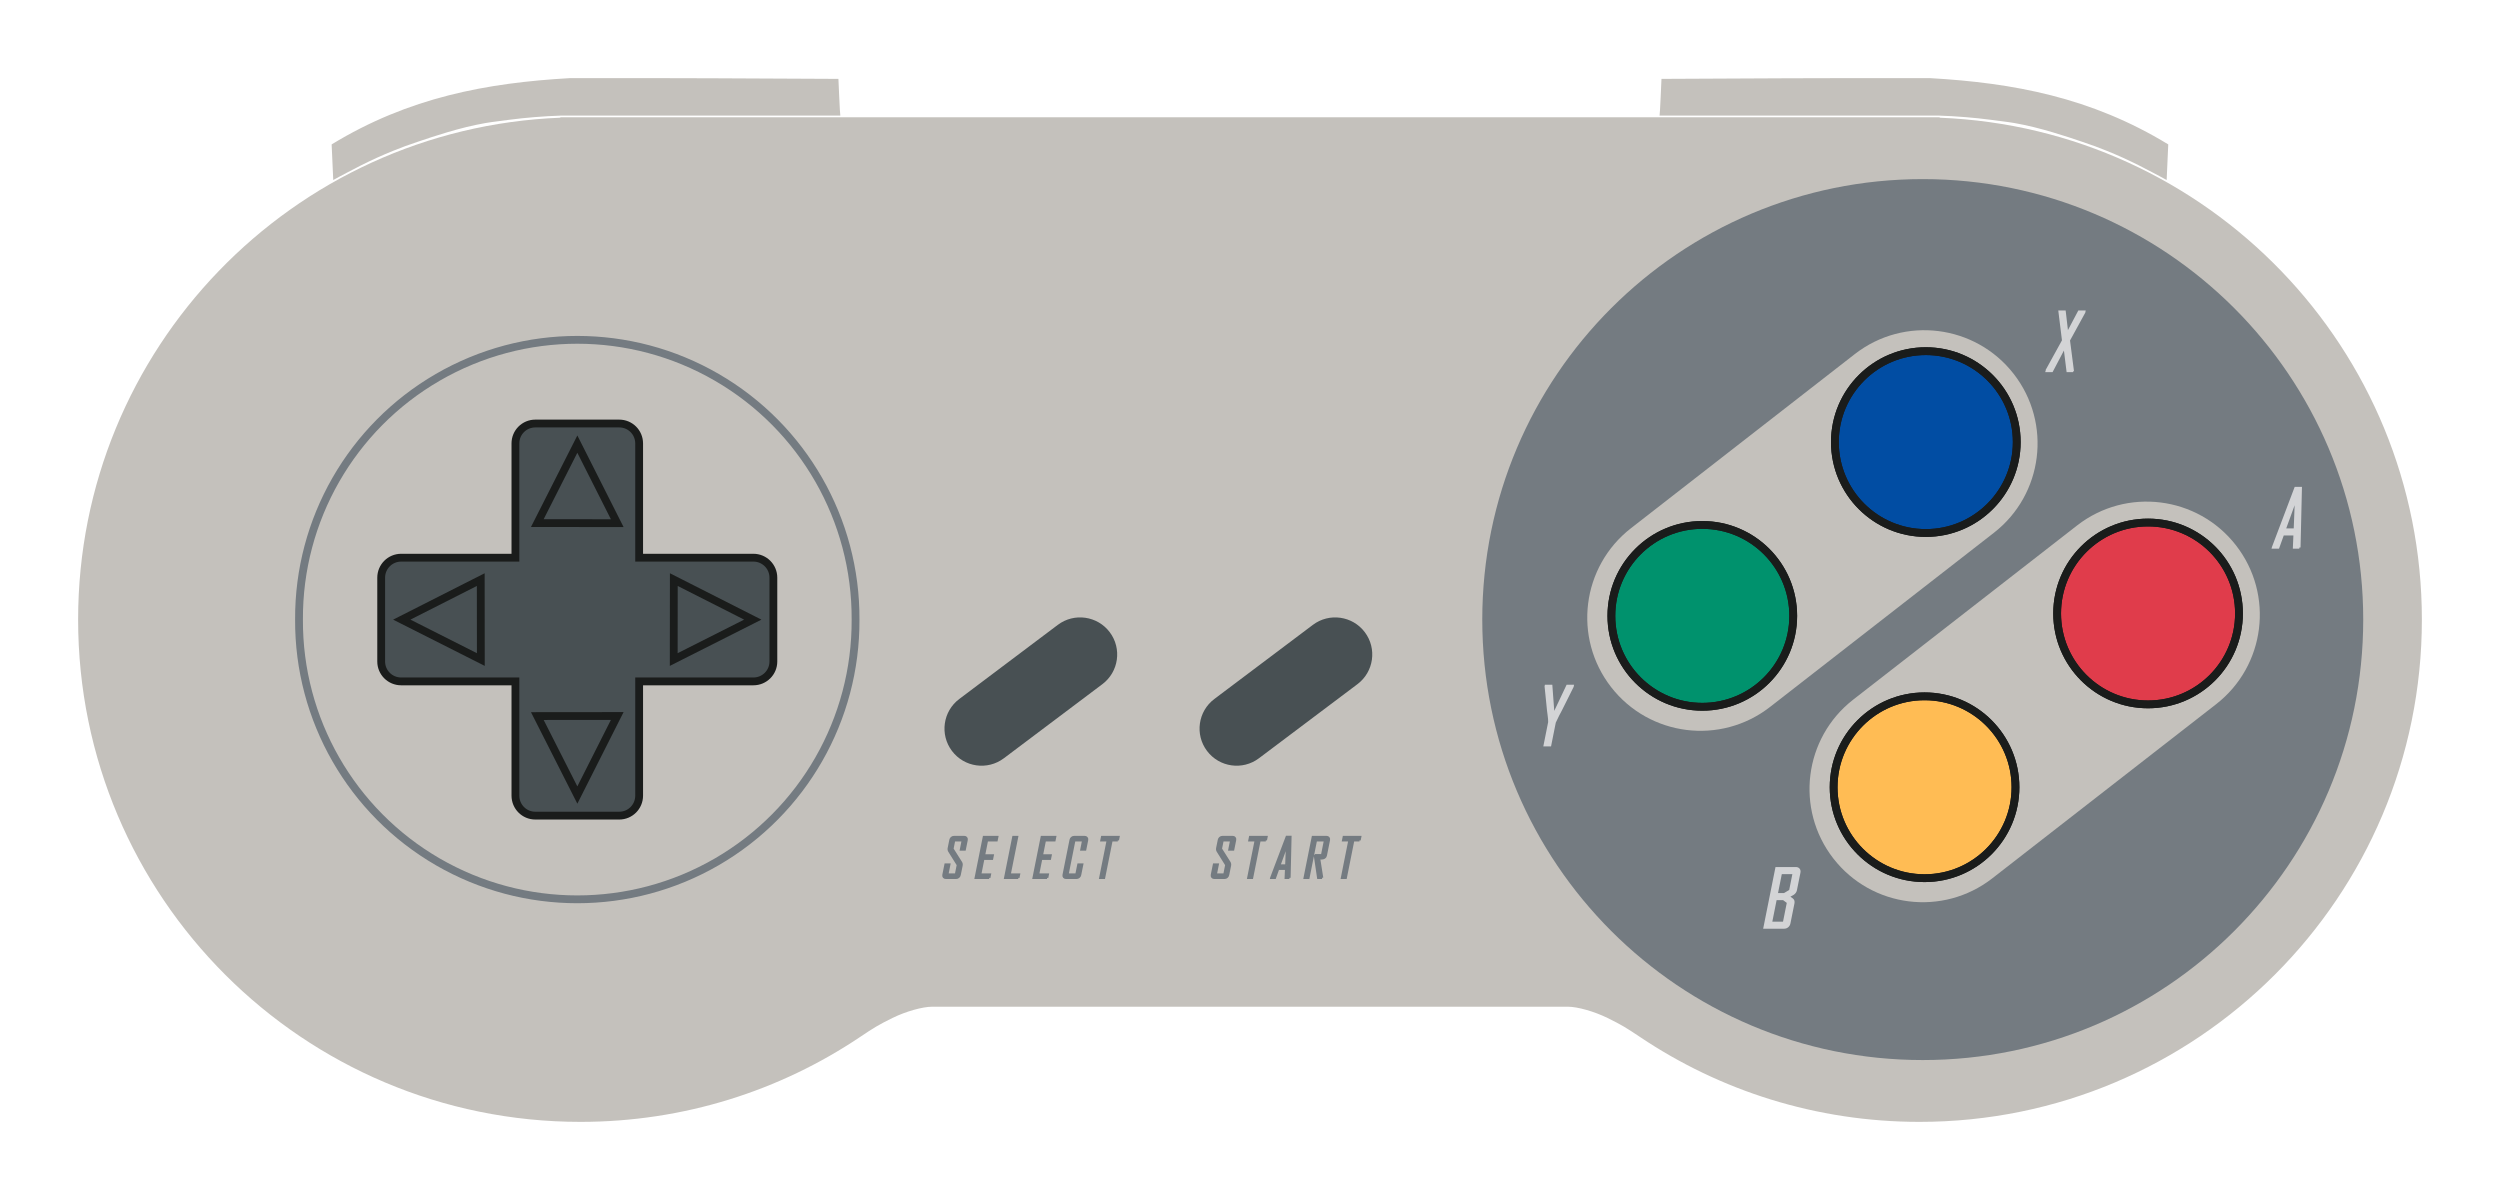
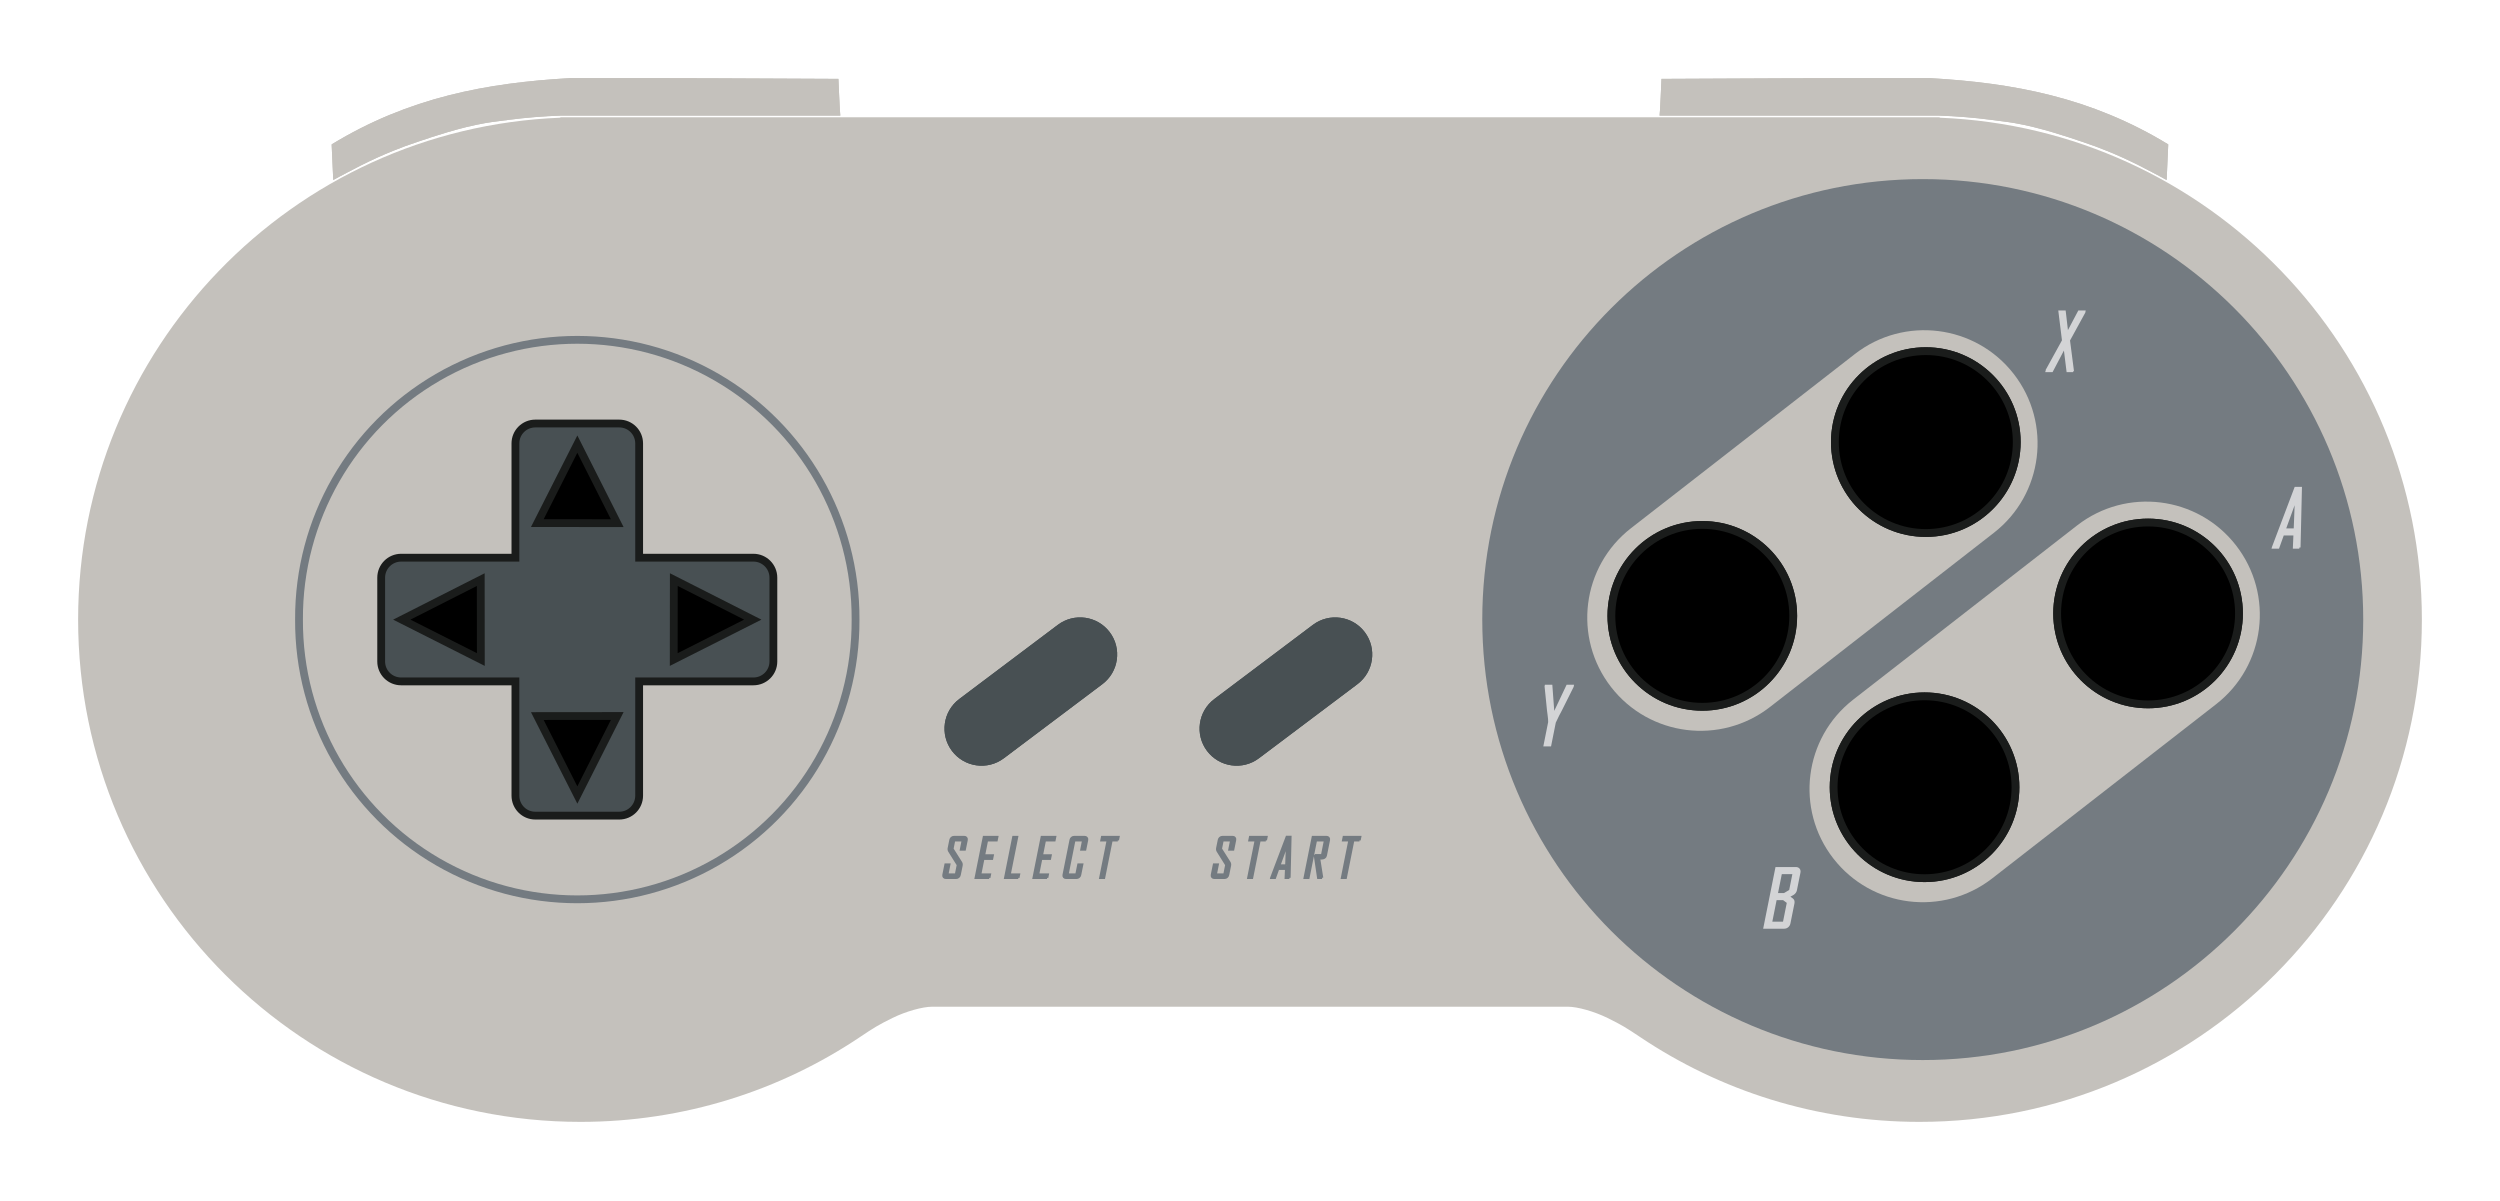
<svg xmlns="http://www.w3.org/2000/svg" width="320" height="153.6" version="1.0">
  <path style="fill:#c4c1bc;fill-opacity:1;stroke-width:0" d="m 71.723,15.008 0,0.058 C 37.405,16.416 10,44.659 10,79.309 c 0,35.511 28.79,64.291 64.301,64.291 13.237,0 25.545,-3.997 35.77,-10.854 1.801,-1.208 2.371,-1.561 4.158,-2.442 1.73,-0.853 3.879,-1.444 5.088,-1.444 l 40.083,0 1.202,0 40.092,0 c 1.209,0 3.348,0.591 5.078,1.444 1.787,0.881 2.366,1.234 4.167,2.442 10.225,6.857 22.524,10.854 35.76,10.854 35.511,0 64.301,-28.78 64.301,-64.291 0,-34.649 -27.405,-62.892 -61.723,-64.243 l 0,-0.058 -2.578,0 -85.098,0 -1.202,0 -85.098,0 -2.578,0 z" />
  <path style="fill:#747b81;fill-opacity:1;stroke-width:0" d="m 302.493,79.306 a 56.381,56.381 0 1 1 -112.762,0 56.381,56.381 0 1 1 112.762,0 z" />
  <path style="fill-opacity:0;stroke:#747b81;stroke-width:1" d="m 109.511,79.306 a 35.619,35.619 0 1 1 -71.237,0 35.619,35.619 0 1 1 71.237,0 z" />
  <path style="fill:#485053;fill-opacity:1;stroke:#1a1c1b;stroke-width:1" d="m 68.523,54.211 c -1.414,0 -2.549,1.135 -2.549,2.549 l 0,14.624 -14.624,0 c -1.414,0 -2.558,1.144 -2.558,2.558 l 0,10.728 c 0,1.414 1.144,2.549 2.558,2.549 l 14.624,0 0,14.624 c 0,1.414 1.135,2.558 2.549,2.558 l 10.738,0 c 1.414,0 2.549,-1.144 2.549,-2.558 l 0,-14.624 14.624,0 c 1.414,0 2.558,-1.135 2.558,-2.549 l 0,-10.728 c 0,-1.414 -1.144,-2.558 -2.558,-2.558 l -14.624,0 0,-14.624 c 0,-1.414 -1.135,-2.549 -2.549,-2.549 l -10.738,0 z" />
-   <g style="fill:#ff0000;fill-opacity:0;stroke:#1a1c1b;stroke-width:1">
+   <g class="straight-button" style="stroke:#1a1c1b;stroke-width:1">
    <path id="button-du" d="m 79.008,66.965 -10.231,-0.01 5.123,-10.108 z" />
    <path id="button-dd" d="m 79.008,91.647 -10.231,0.01 5.123,10.108 z" />
    <path id="button-dr" d="m 86.238,84.421 0.01,-10.231 10.108,5.123 z" />
    <path id="button-dl" d="m 61.546,84.421 -0.01,-10.231 -10.108,5.123 z" />
  </g>
  <g style="fill:#c4c1bc;fill-opacity:1;stroke-width:0" transform="matrix(0.7892856,-0.6140262,0.6140267,0.7892853,0,0)">
    <rect x="108.765" y="181.552" width="65.289" height="28.986" ry="14.493" />
    <rect x="117.748" y="216.336" width="65.289" height="28.986" ry="14.493" />
  </g>
  <g style="stroke:#1a1c1b;stroke-width:1">
    <circle style="fill:#014da3" cx="246.505" cy="56.586" r="11.638" />
-     <circle class="anti" id="button-tr" fill-opacity="0" style="fill:#010101" cx="246.505" cy="56.586" r="11.638" />
+     <circle id="button-tr" class="reverse-button" cx="246.505" cy="56.586" r="11.638" />
    <circle style="fill:#00926d" cx="217.895" cy="78.83" r="11.638" />
-     <circle class="anti" id="button-sq" fill-opacity="0" style="fill:#010101" cx="217.895" cy="78.83" r="11.638" />
+     <circle id="button-sq" class="reverse-button" cx="217.895" cy="78.83" r="11.638" />
    <circle style="fill:#e03c4b" cx="274.952" cy="78.522" r="11.638" />
-     <circle class="anti" id="button-ci" fill-opacity="0" style="fill:#010101" cx="274.952" cy="78.522" r="11.638" />
+     <circle id="button-ci" class="reverse-button" cx="274.952" cy="78.522" r="11.638" />
    <circle style="fill:#ffbc54" cx="246.343" cy="100.768" r="11.638" />
-     <circle class="anti" id="button-cr" fill-opacity="0" style="fill:#010101" cx="246.343" cy="100.768" r="11.638" />
+     <circle id="button-cr" class="reverse-button" cx="246.343" cy="100.768" r="11.638" />
  </g>
  <g style="fill:#485053;stroke-width:0">
    <rect x="39.592" y="145.312" width="25.277" height="9.495" ry="4.748" transform="matrix(0.7991374,-0.6011484,0.6011488,0.7991371,0,0)" />
-     <rect id="button-se" fill-opacity="0" style="fill:#ff0000" x="39.592" y="145.312" width="25.277" height="9.495" ry="4.748" transform="matrix(0.7991374,-0.6011484,0.6011488,0.7991371,0,0)" />
+     <rect id="button-se" class="straight-button" x="39.592" y="145.312" width="25.277" height="9.495" ry="4.748" transform="matrix(0.7991374,-0.6011484,0.6011488,0.7991371,0,0)" />
    <rect x="65.683" y="164.939" width="25.277" height="9.495" ry="4.748" transform="matrix(0.7991374,-0.6011484,0.6011488,0.7991371,0,0)" />
-     <rect id="button-st" fill-opacity="0" style="fill:#ff0000" x="65.683" y="164.939" width="25.277" height="9.495" ry="4.748" transform="matrix(0.7991374,-0.6011484,0.6011488,0.7991371,0,0)" />
+     <rect id="button-st" class="straight-button" x="65.683" y="164.939" width="25.277" height="9.495" ry="4.748" transform="matrix(0.7991374,-0.6011484,0.6011488,0.7991371,0,0)" />
  </g>
  <g style="fill:#747b81;fill-opacity:1;stroke:#747b81;stroke-width:0.31">
    <path d="m 122.823,111.989 c -0.022,0.109 -0.074,0.198 -0.157,0.267 -0.08,0.069 -0.174,0.103 -0.283,0.103 l -1.313,0 c -0.109,0 -0.192,-0.034 -0.25,-0.103 -0.056,-0.069 -0.072,-0.158 -0.05,-0.267 l 0.267,-1.323 0.463,0 -0.257,1.283 1.126,0 0.247,-1.243 -1.089,-1.739 c -0.078,-0.12 -0.102,-0.252 -0.073,-0.396 l 0.213,-1.056 c 0.022,-0.109 0.074,-0.198 0.157,-0.267 0.084,-0.069 0.181,-0.103 0.29,-0.103 l 1.313,0 c 0.109,0 0.19,0.034 0.243,0.103 0.056,0.069 0.072,0.158 0.05,0.267 l -0.243,1.213 -0.463,0 0.233,-1.173 -1.126,0 -0.22,1.099 1.099,1.739 c 0.073,0.115 0.096,0.245 0.067,0.39 l -0.243,1.206" />
    <path d="m 126.614,112.359 -1.712,0 1.043,-5.214 1.692,0 -0.083,0.41 -1.229,0 -0.386,1.946 1.119,0 -0.083,0.416 -1.119,0 -0.406,2.032 1.249,0 -0.083,0.41" />
    <path d="m 130.338,112.359 -1.666,0 1.043,-5.214 0.463,0 -0.959,4.804 1.203,0 -0.083,0.41" />
    <path d="m 134.023,112.359 -1.712,0 1.043,-5.214 1.692,0 -0.083,0.41 -1.229,0 -0.386,1.946 1.119,0 -0.083,0.416 -1.119,0 -0.406,2.032 1.249,0 -0.083,0.41" />
    <path d="m 138.244,111.989 c -0.022,0.109 -0.075,0.198 -0.16,0.267 -0.084,0.069 -0.181,0.103 -0.29,0.103 l -1.343,0 c -0.109,0 -0.191,-0.034 -0.247,-0.103 -0.056,-0.069 -0.072,-0.158 -0.05,-0.267 l 0.896,-4.474 c 0.022,-0.109 0.074,-0.198 0.157,-0.267 0.082,-0.069 0.178,-0.103 0.286,-0.103 l 1.343,0 c 0.109,0 0.192,0.034 0.25,0.103 0.058,0.069 0.075,0.158 0.053,0.267 l -0.243,1.213 -0.466,0 0.233,-1.173 -1.159,0 -0.876,4.394 1.159,0 0.257,-1.283 0.466,0 -0.267,1.323" />
    <path d="m 143.074,107.555 -0.806,0 -0.959,4.804 -0.463,0 0.959,-4.804 -0.813,0 0.083,-0.41 2.082,0 -0.083,0.41" />
    <path d="m 157.184,111.989 c -0.022,0.109 -0.074,0.198 -0.157,0.267 -0.08,0.069 -0.174,0.103 -0.283,0.103 l -1.313,0 c -0.109,0 -0.192,-0.034 -0.25,-0.103 -0.056,-0.069 -0.072,-0.158 -0.05,-0.267 l 0.267,-1.323 0.463,0 -0.257,1.283 1.126,0 0.247,-1.243 -1.089,-1.739 c -0.078,-0.12 -0.102,-0.252 -0.073,-0.396 l 0.213,-1.056 c 0.022,-0.109 0.074,-0.198 0.157,-0.267 0.084,-0.069 0.181,-0.103 0.29,-0.103 l 1.313,0 c 0.109,0 0.19,0.034 0.243,0.103 0.056,0.069 0.072,0.158 0.05,0.267 l -0.243,1.213 -0.463,0 0.233,-1.173 -1.126,0 -0.22,1.099 1.099,1.739 c 0.073,0.115 0.096,0.245 0.067,0.39 l -0.243,1.206" />
    <path d="m 162.018,107.555 -0.806,0 -0.959,4.804 -0.463,0 0.959,-4.804 -0.813,0 0.083,-0.41 2.082,0 -0.083,0.41" />
    <path d="m 165.043,112.359 -0.46,0 0.05,-1.159 -1.036,0 -0.416,1.159 -0.446,0 0.003,-0.013 1.972,-5.214 0.456,0 -0.123,5.227 m -0.39,-1.569 0.11,-2.825 -1.026,2.825 0.916,0" />
    <path d="m 169.224,112.359 -0.486,0 -0.41,-2.792 0.08,-0.093 0.826,0 0.383,-1.919 -1.189,0 -0.959,4.804 -0.463,0 1.043,-5.214 1.746,0 c 0.109,0 0.191,0.034 0.247,0.103 0.056,0.069 0.072,0.158 0.05,0.267 l -0.396,1.979 c -0.051,0.251 -0.245,0.376 -0.583,0.376 -0.033,0 -0.082,-10e-4 -0.147,-0.003 -0.062,-0.004 -0.108,-0.007 -0.137,-0.007 0.133,0.831 0.265,1.663 0.396,2.498" />
    <path d="m 174.011,107.555 -0.806,0 -0.959,4.804 -0.463,0 0.959,-4.804 -0.813,0 0.083,-0.41 2.082,0 -0.083,0.41" />
  </g>
  <g style="fill:#d3d4d6;fill-opacity:1;stroke:#d3d4d6;stroke-width:0.31">
    <path d="m 201.294,87.842 -1.531,3.067 c -0.178,0.307 -0.434,0.819 -0.77,1.536 l -0.586,2.936 -0.674,0 0.586,-2.936 c 0.003,-0.246 -0.015,-0.504 -0.053,-0.775 -0.061,-0.465 -0.094,-0.719 -0.097,-0.761 l -0.31,-3.067 c 0,-0.003 0.003,-0.018 0.01,-0.044 l 0.683,0 0.281,3.794 1.793,-3.794 0.678,0 c -0.003,0.023 -0.006,0.037 -0.01,0.044" />
    <path d="m 265.356,47.476 -0.693,0 -0.388,-3.116 -1.638,3.116 -0.674,0 c 0.003,-0.023 0.006,-0.036 0.01,-0.039 l 2.118,-3.843 c -0.362,-2.455 -0.539,-3.689 -0.533,-3.702 l 0.707,0 0.334,2.878 1.522,-2.878 0.674,0 c -0.003,0.023 -0.006,0.037 -0.01,0.044 l -1.982,3.62 c 0.378,2.6 0.562,3.907 0.552,3.92" />
    <path d="m 229.019,118.181 c -0.032,0.158 -0.108,0.287 -0.228,0.388 -0.12,0.1 -0.258,0.15 -0.417,0.15 l -2.5,0 1.517,-7.583 2.481,0 c 0.158,0 0.278,0.05 0.359,0.15 0.081,0.1 0.105,0.229 0.073,0.388 l -0.451,2.253 c -0.042,0.2 -0.166,0.368 -0.373,0.504 -0.2,0.107 -0.399,0.213 -0.596,0.32 l 0.499,0.368 c 0.145,0.103 0.197,0.265 0.155,0.485 l -0.518,2.578 m 0.136,-4.167 0.455,-2.282 -1.667,0 -0.548,2.738 0.993,0 0.766,-0.455 m -0.8,4.109 0.523,-2.621 -0.596,-0.446 -1.003,0 -0.611,3.067 1.686,0" />
    <path d="m 294.313,70.072 -0.669,0 0.073,-1.686 -1.507,0 -0.606,1.686 -0.649,0 0.005,-0.019 2.869,-7.583 0.664,0 -0.179,7.603 m -0.567,-2.282 0.16,-4.109 -1.492,4.109 1.333,0" />
  </g>
  <g style="fill:#c4c1bc;stroke-width:0">
    <path d="m 107.561,14.793 -12.504,0 -10.524,0 -11.391,0 c 0,0 -0.829,-0.012 -1.243,0 -1.171,0.034 -2.34,0.106 -3.508,0.201 -1.075,0.087 -2.108,0.194 -3.217,0.339 -1.126,0.161 -2.053,0.246 -3.071,0.423 -0.816,0.142 -1.627,0.319 -2.432,0.514 -0.827,0.2 -1.651,0.437 -2.461,0.673 -0.667,0.195 -1.318,0.4 -1.973,0.613 -1.143,0.373 -2.461,0.825 -3.414,1.165 -0.528,0.197 -0.943,0.354 -1.534,0.596 -0.592,0.241 -1.358,0.561 -2.012,0.861 -0.678,0.31 -1.361,0.634 -2.019,0.964 -0.62,0.311 -1.248,0.634 -1.85,0.958 -0.291,0.156 -0.56,0.298 -0.843,0.447 -0.199,0.105 -0.399,0.216 -0.598,0.325 -0.104,0.056 -0.312,0.169 -0.312,0.169 L 42.45,18.484 C 52.333,12.455 62.3,10.608 72.953,10 85.987,9.976 97.253,10.043 107.317,10.097 c 0,0 0.2,4.715 0.244,4.696 z" />
-     <path id="button-l1" fill-opacity="0" style="fill:#ff0000" d="m 107.561,14.793 -12.504,0 -10.524,0 -11.391,0 c 0,0 -0.829,-0.012 -1.243,0 -1.171,0.034 -2.34,0.106 -3.508,0.201 -1.075,0.087 -2.108,0.194 -3.217,0.339 -1.126,0.161 -2.053,0.246 -3.071,0.423 -0.816,0.142 -1.627,0.319 -2.432,0.514 -0.827,0.2 -1.651,0.437 -2.461,0.673 -0.667,0.195 -1.318,0.4 -1.973,0.613 -1.143,0.373 -2.461,0.825 -3.414,1.165 -0.528,0.197 -0.943,0.354 -1.534,0.596 -0.592,0.241 -1.358,0.561 -2.012,0.861 -0.678,0.31 -1.361,0.634 -2.019,0.964 -0.62,0.311 -1.248,0.634 -1.85,0.958 -0.291,0.156 -0.56,0.298 -0.843,0.447 -0.199,0.105 -0.399,0.216 -0.598,0.325 -0.104,0.056 -0.312,0.169 -0.312,0.169 L 42.45,18.484 C 52.333,12.455 62.3,10.608 72.953,10 85.987,9.976 97.253,10.043 107.317,10.097 c 0,0 0.2,4.715 0.244,4.696 z" />
+     <path id="button-l1" class="straight-button" d="m 107.561,14.793 -12.504,0 -10.524,0 -11.391,0 c 0,0 -0.829,-0.012 -1.243,0 -1.171,0.034 -2.34,0.106 -3.508,0.201 -1.075,0.087 -2.108,0.194 -3.217,0.339 -1.126,0.161 -2.053,0.246 -3.071,0.423 -0.816,0.142 -1.627,0.319 -2.432,0.514 -0.827,0.2 -1.651,0.437 -2.461,0.673 -0.667,0.195 -1.318,0.4 -1.973,0.613 -1.143,0.373 -2.461,0.825 -3.414,1.165 -0.528,0.197 -0.943,0.354 -1.534,0.596 -0.592,0.241 -1.358,0.561 -2.012,0.861 -0.678,0.31 -1.361,0.634 -2.019,0.964 -0.62,0.311 -1.248,0.634 -1.85,0.958 -0.291,0.156 -0.56,0.298 -0.843,0.447 -0.199,0.105 -0.399,0.216 -0.598,0.325 -0.104,0.056 -0.312,0.169 -0.312,0.169 L 42.45,18.484 C 52.333,12.455 62.3,10.608 72.953,10 85.987,9.976 97.253,10.043 107.317,10.097 c 0,0 0.2,4.715 0.244,4.696 z" />
    <path d="m 212.426,14.793 12.504,0 10.524,0 11.391,0 c 0,0 0.829,-0.012 1.243,0 1.171,0.034 2.34,0.106 3.508,0.201 1.075,0.087 2.108,0.194 3.217,0.339 1.126,0.161 2.053,0.246 3.071,0.423 0.816,0.142 1.627,0.319 2.432,0.514 0.827,0.2 1.651,0.437 2.461,0.673 0.667,0.195 1.318,0.4 1.973,0.613 1.143,0.373 2.461,0.825 3.414,1.165 0.528,0.197 0.943,0.354 1.534,0.596 0.592,0.241 1.358,0.561 2.012,0.861 0.678,0.31 1.361,0.634 2.019,0.964 0.62,0.311 1.248,0.634 1.85,0.958 0.291,0.156 0.56,0.298 0.843,0.447 0.199,0.105 0.399,0.216 0.598,0.325 0.104,0.056 0.312,0.169 0.312,0.169 l 0.204,-4.557 C 267.654,12.455 257.686,10.608 247.033,10 c -13.034,-0.024 -24.299,0.043 -34.364,0.097 0,0 -0.2,4.715 -0.244,4.696 z" />
-     <path id="button-r1" fill-opacity="0" style="fill:#ff0000" d="m 212.426,14.793 12.504,0 10.524,0 11.391,0 c 0,0 0.829,-0.012 1.243,0 1.171,0.034 2.34,0.106 3.508,0.201 1.075,0.087 2.108,0.194 3.217,0.339 1.126,0.161 2.053,0.246 3.071,0.423 0.816,0.142 1.627,0.319 2.432,0.514 0.827,0.2 1.651,0.437 2.461,0.673 0.667,0.195 1.318,0.4 1.973,0.613 1.143,0.373 2.461,0.825 3.414,1.165 0.528,0.197 0.943,0.354 1.534,0.596 0.592,0.241 1.358,0.561 2.012,0.861 0.678,0.31 1.361,0.634 2.019,0.964 0.62,0.311 1.248,0.634 1.85,0.958 0.291,0.156 0.56,0.298 0.843,0.447 0.199,0.105 0.399,0.216 0.598,0.325 0.104,0.056 0.312,0.169 0.312,0.169 l 0.204,-4.557 C 267.654,12.455 257.686,10.608 247.033,10 c -13.034,-0.024 -24.299,0.043 -34.364,0.097 0,0 -0.2,4.715 -0.244,4.696 z" />
+     <path id="button-r1" class="straight-button" d="m 212.426,14.793 12.504,0 10.524,0 11.391,0 c 0,0 0.829,-0.012 1.243,0 1.171,0.034 2.34,0.106 3.508,0.201 1.075,0.087 2.108,0.194 3.217,0.339 1.126,0.161 2.053,0.246 3.071,0.423 0.816,0.142 1.627,0.319 2.432,0.514 0.827,0.2 1.651,0.437 2.461,0.673 0.667,0.195 1.318,0.4 1.973,0.613 1.143,0.373 2.461,0.825 3.414,1.165 0.528,0.197 0.943,0.354 1.534,0.596 0.592,0.241 1.358,0.561 2.012,0.861 0.678,0.31 1.361,0.634 2.019,0.964 0.62,0.311 1.248,0.634 1.85,0.958 0.291,0.156 0.56,0.298 0.843,0.447 0.199,0.105 0.399,0.216 0.598,0.325 0.104,0.056 0.312,0.169 0.312,0.169 l 0.204,-4.557 C 267.654,12.455 257.686,10.608 247.033,10 c -13.034,-0.024 -24.299,0.043 -34.364,0.097 0,0 -0.2,4.715 -0.244,4.696 z" />
  </g>
</svg>
